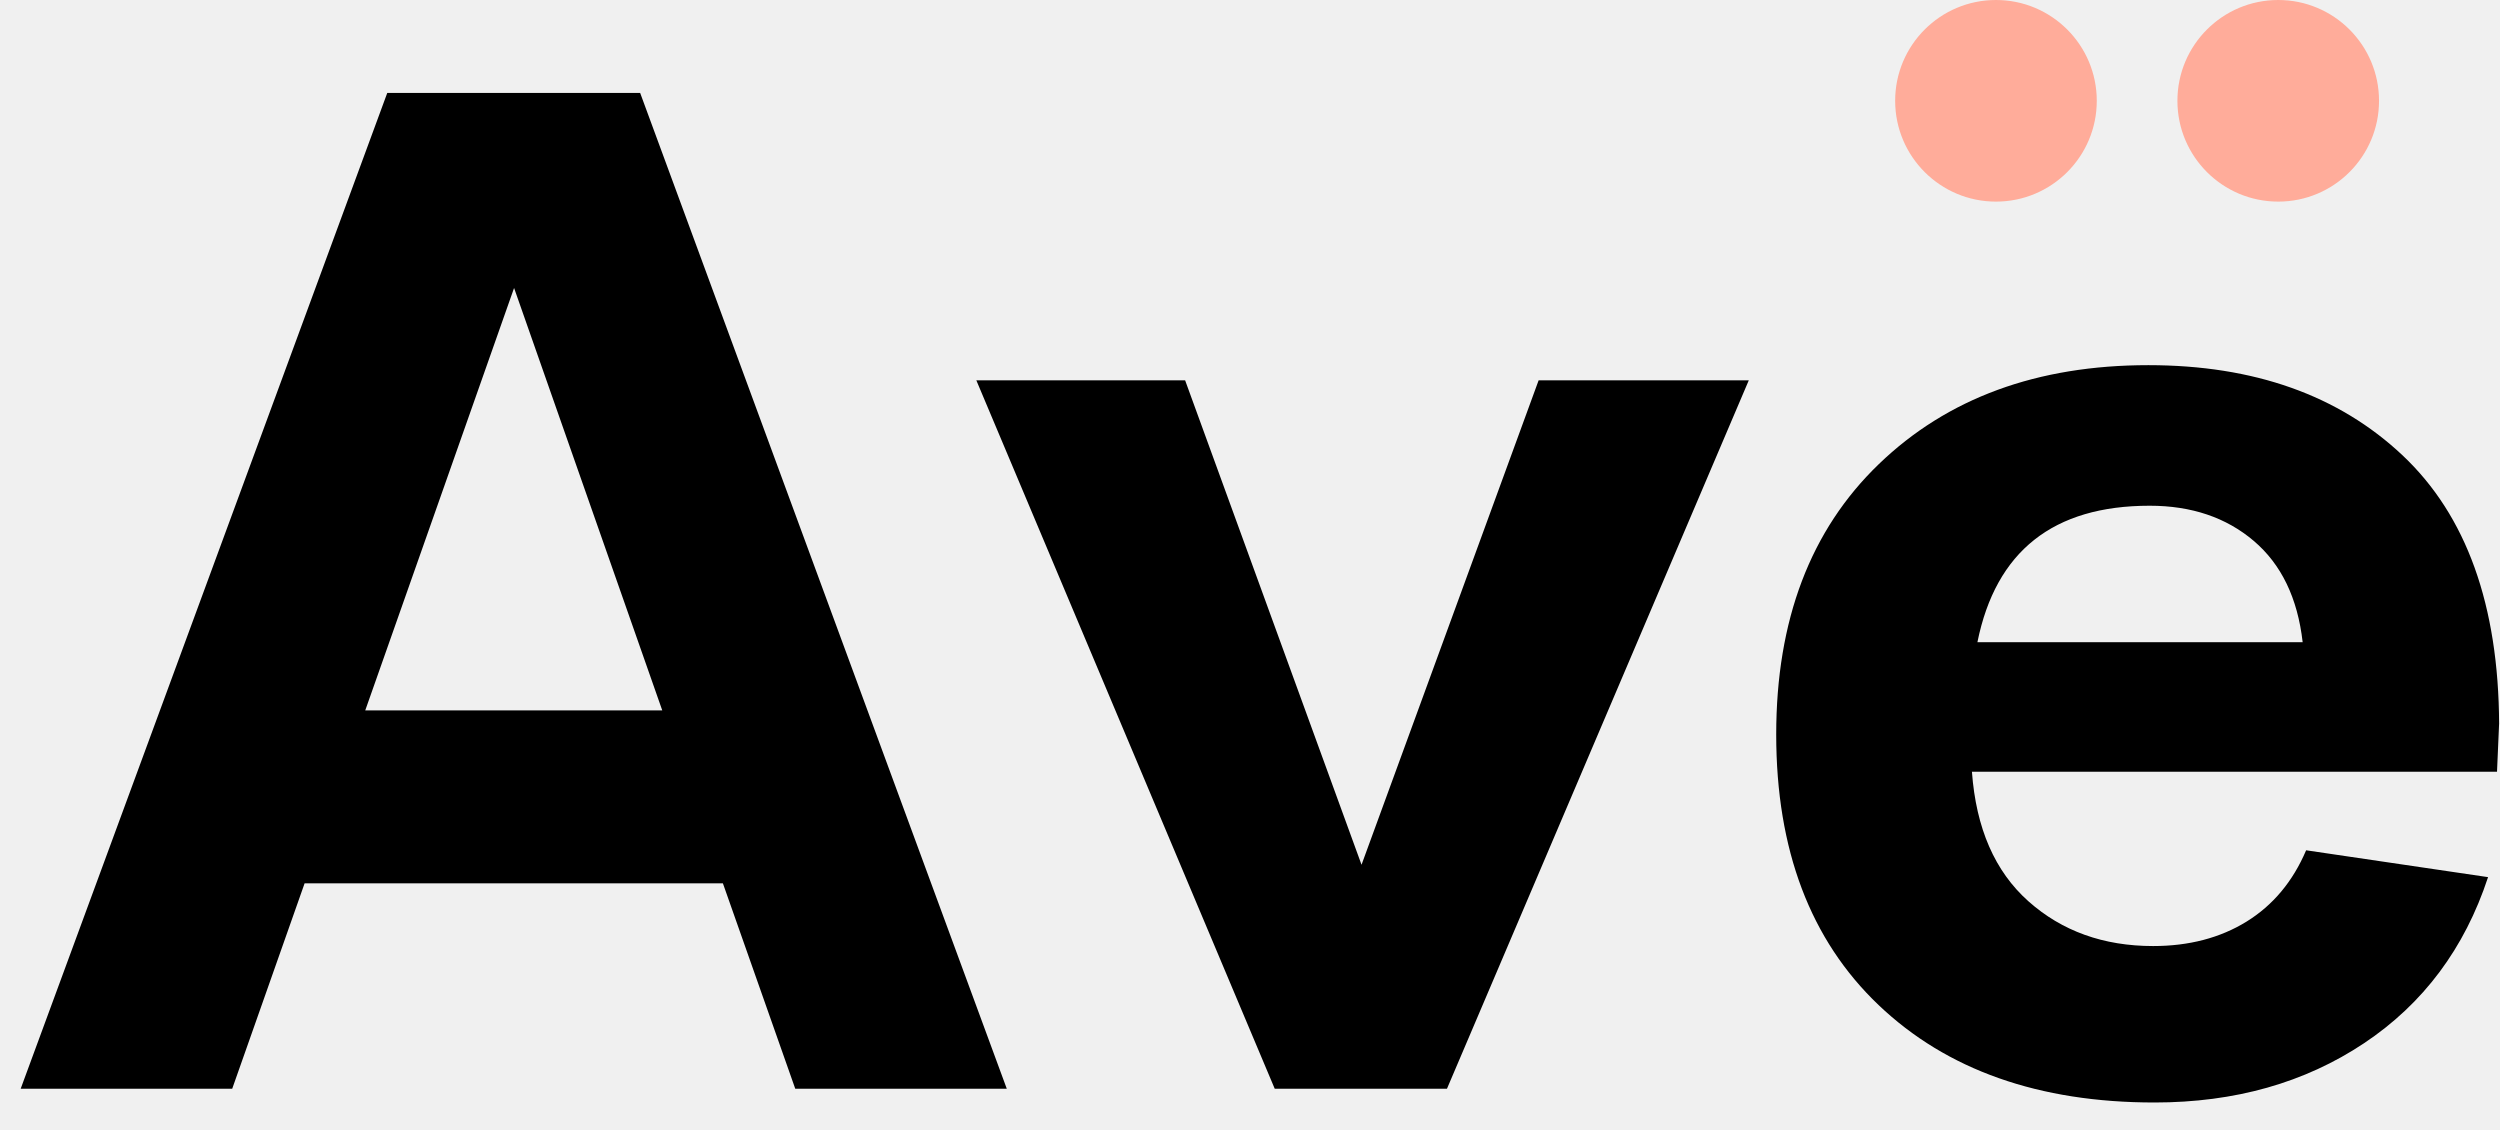
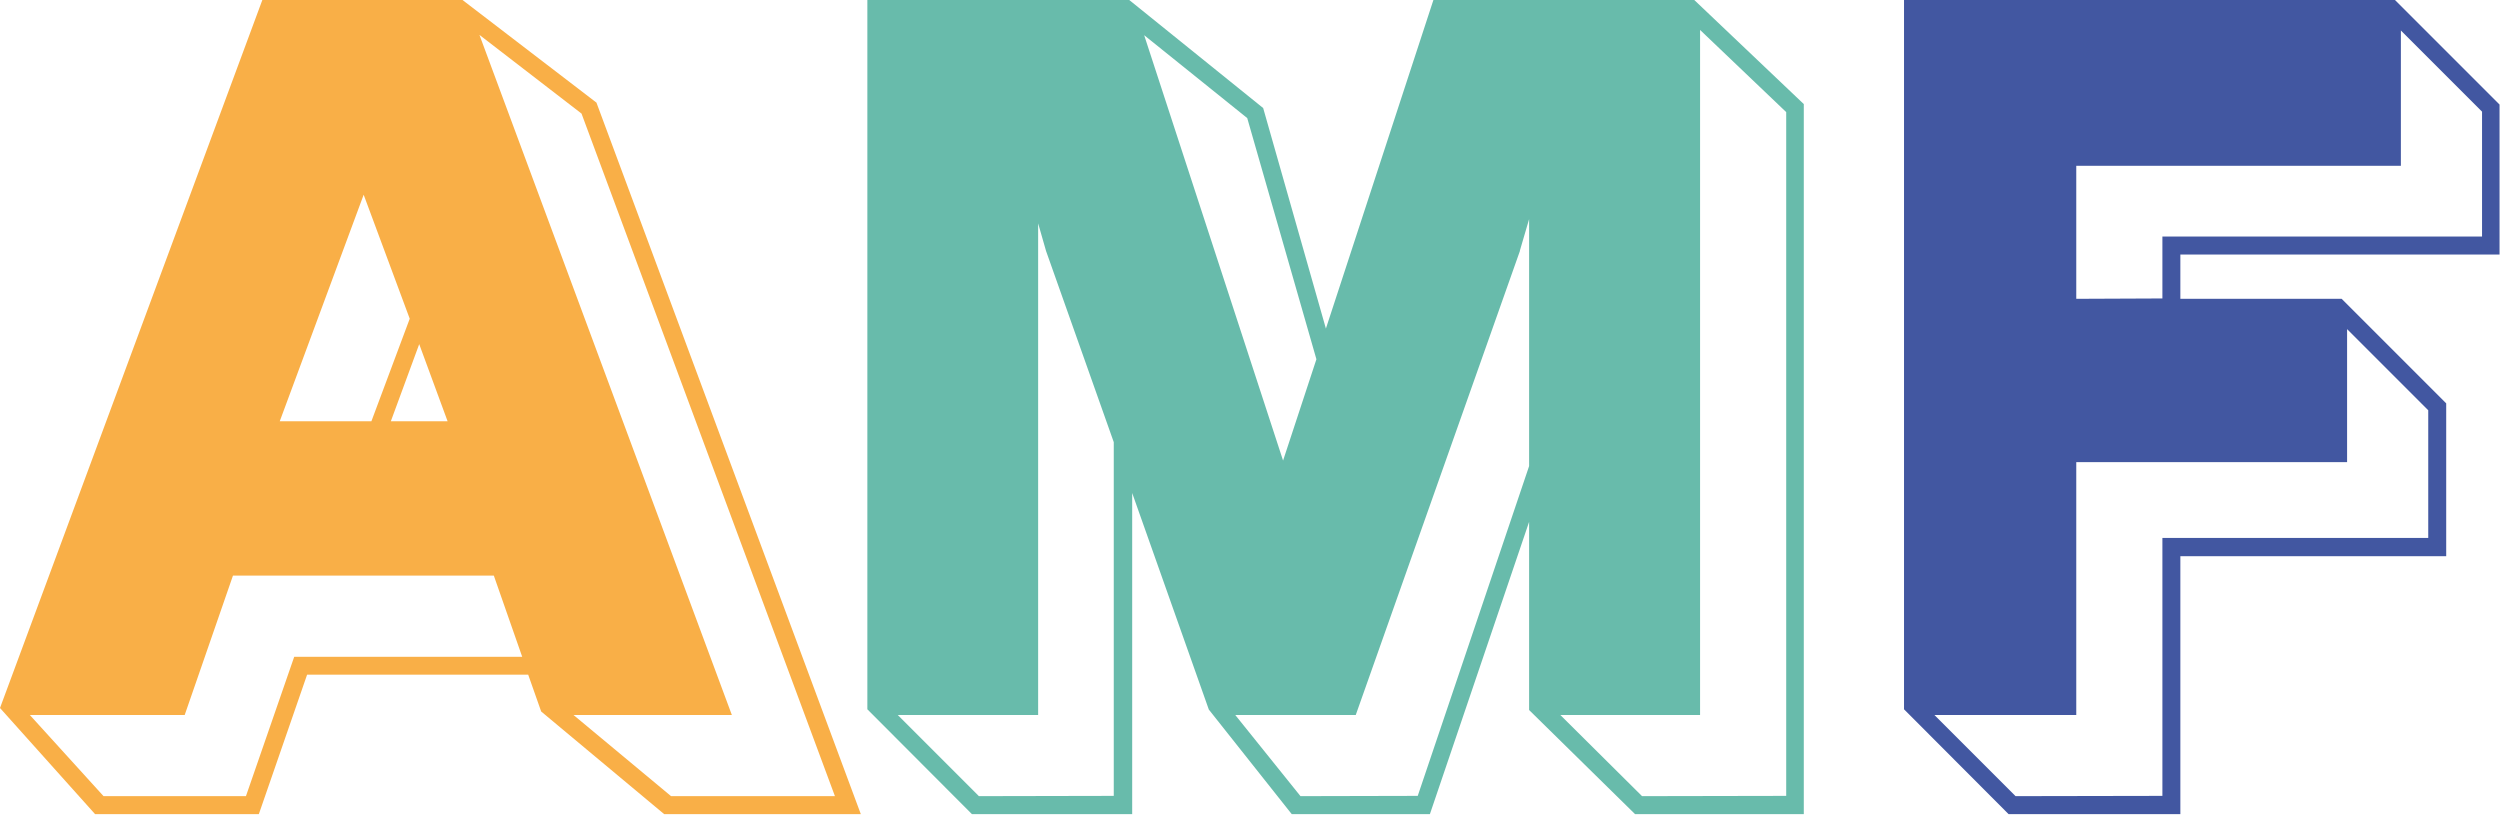
- <svg xmlns="http://www.w3.org/2000/svg" width="62" height="28" viewBox="0 0 62 28">
-   <g fill="none" fill-rule="evenodd">
-     <path fill="#000" fill-rule="nonzero" d="M19.722,27 L17.928,21.907 L7.554,21.907 L5.759,27 L0.513,27 L9.604,2.305 L15.876,2.305 L24.968,27 L19.722,27 L19.722,27 Z M9.058,17.618 L16.424,17.618 L12.749,7.142 L9.058,17.618 Z M38.158,9.432 L43.37,9.432 L35.885,27 L31.613,27 L24.213,9.432 L29.391,9.432 L33.766,21.446 L38.158,9.432 L38.158,9.432 Z M61.977,17.959 L61.926,19.139 L48.904,19.139 C49.006,20.54 49.473,21.611 50.305,22.352 C51.137,23.092 52.168,23.462 53.398,23.462 C54.287,23.462 55.059,23.26 55.714,22.856 C56.369,22.451 56.862,21.862 57.192,21.087 L61.704,21.753 C61.123,23.519 60.098,24.892 58.628,25.872 C57.158,26.852 55.426,27.342 53.433,27.342 C50.562,27.342 48.28,26.536 46.588,24.924 C44.896,23.311 44.05,21.076 44.05,18.216 C44.05,15.379 44.899,13.143 46.597,11.508 C48.294,9.873 50.522,9.056 53.279,9.056 C55.899,9.056 58.001,9.802 59.585,11.294 C61.169,12.787 61.966,15.009 61.978,17.959 L61.977,17.959 Z M53.312,12.542 C50.92,12.542 49.496,13.67 49.04,15.926 L57.106,15.926 C56.981,14.832 56.577,13.995 55.893,13.414 C55.209,12.833 54.349,12.542 53.312,12.542 L53.312,12.542 Z" />
-     <circle cx="49.5" cy="2.5" r="2.5" fill="#FFAC9A" />
-     <circle cx="56.5" cy="2.5" r="2.5" fill="#FFAC9A" />
-   </g>
+ <svg xmlns="http://www.w3.org/2000/svg" id="Livello_1" data-name="Livello 1" viewBox="0 0 271.4 88.38">
+   <defs>
+     <style>.cls-1{fill:#fff;}.cls-2{fill:#f9af47;}.cls-3{fill:#68bbab;}.cls-4{fill:#4257a1;}</style>
+   </defs>
+   <rect class="cls-1" x="-4.91" y="-3.86" width="281.1" height="96.51" />
+   <path class="cls-2" d="M0,76.86,28.48,0H50.21L64.75,11.14l28.7,77.24H72.1L58.75,77.24l-1.41-4h-24L28.1,88.38H10.32Zm26.7,9.57L31.94,71.3H56.69l-3.08-8.81H25.29L20.05,77.62H3.24l8,8.81Zm13.62-40.7L44.48,34.6l-5-13.46L30.37,45.73Zm8.27,0-3.08-8.37-3.08,8.37Zm42.05,40.7L63.13,12.33,52.05,3.79l27.4,73.83H62.26l10.59,8.81Z" />
+   <path class="cls-3" d="M94.16,77V0h28.43l14.54,11.73,6.81,23.94L155.61,0h28.32l11.89,11.3V88.38H177.5L166,77.08V56.65L155.23,88.38h-15l-9-11.35-8.32-23.51V88.38H105.51Zm26.75,9.4V48l-7.35-20.75-.86-3V77.62H97.46l8.81,8.81Zm22-47.4L135.4,12.82l-11.19-9L139.29,50Zm11,47.4L166,50.6V23.79l-1,3.41v.05L147.18,77.62H134.1l7.08,8.81Zm40,0V12.17l-9.35-8.92V77.62H169.39l8.87,8.81Z" />
+   <path class="cls-4" d="M206.7,77V0H260l11.35,11.35V27.63H236.7v4.81h17.51l11.35,11.35V60.38H236.7v28H218.05Zm28.05,9.4v-28h28.86V44.54l-8.81-8.81V50.17H225.4V77.62H210l8.81,8.81Zm0-54V25.68h34.7V12.12l-8.81-8.81V18H225.4V32.44Z" />
</svg>
